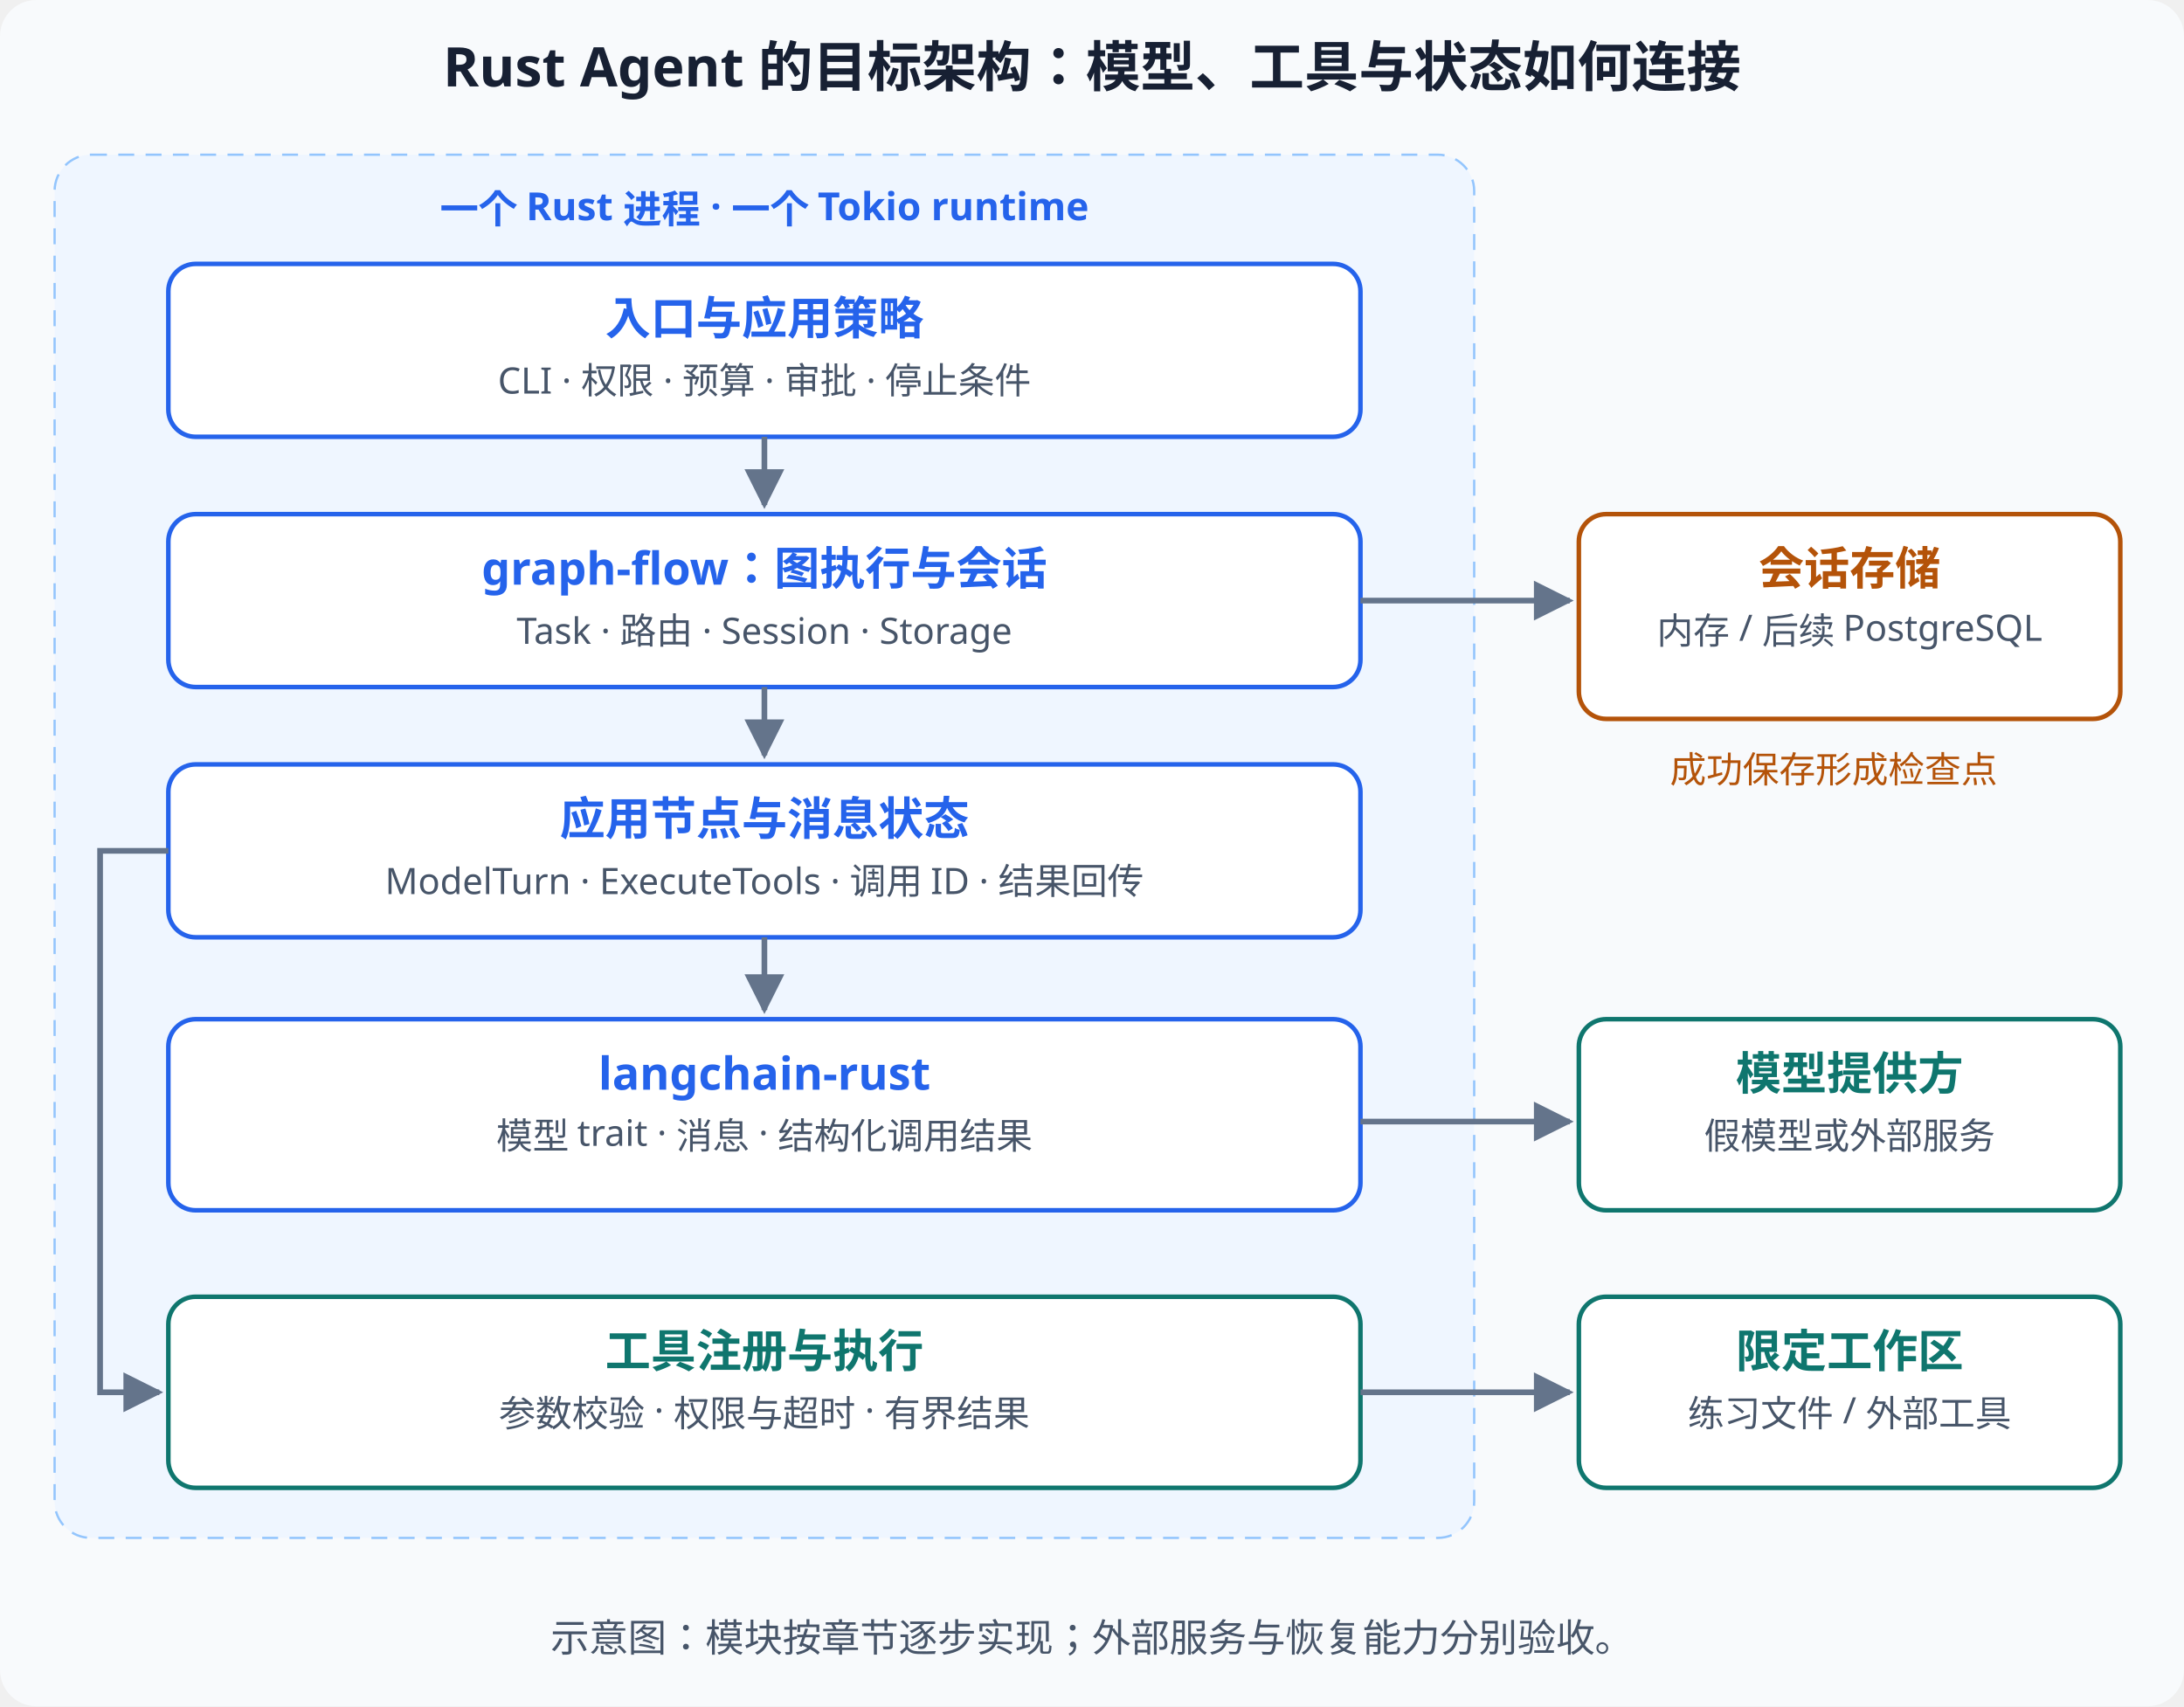
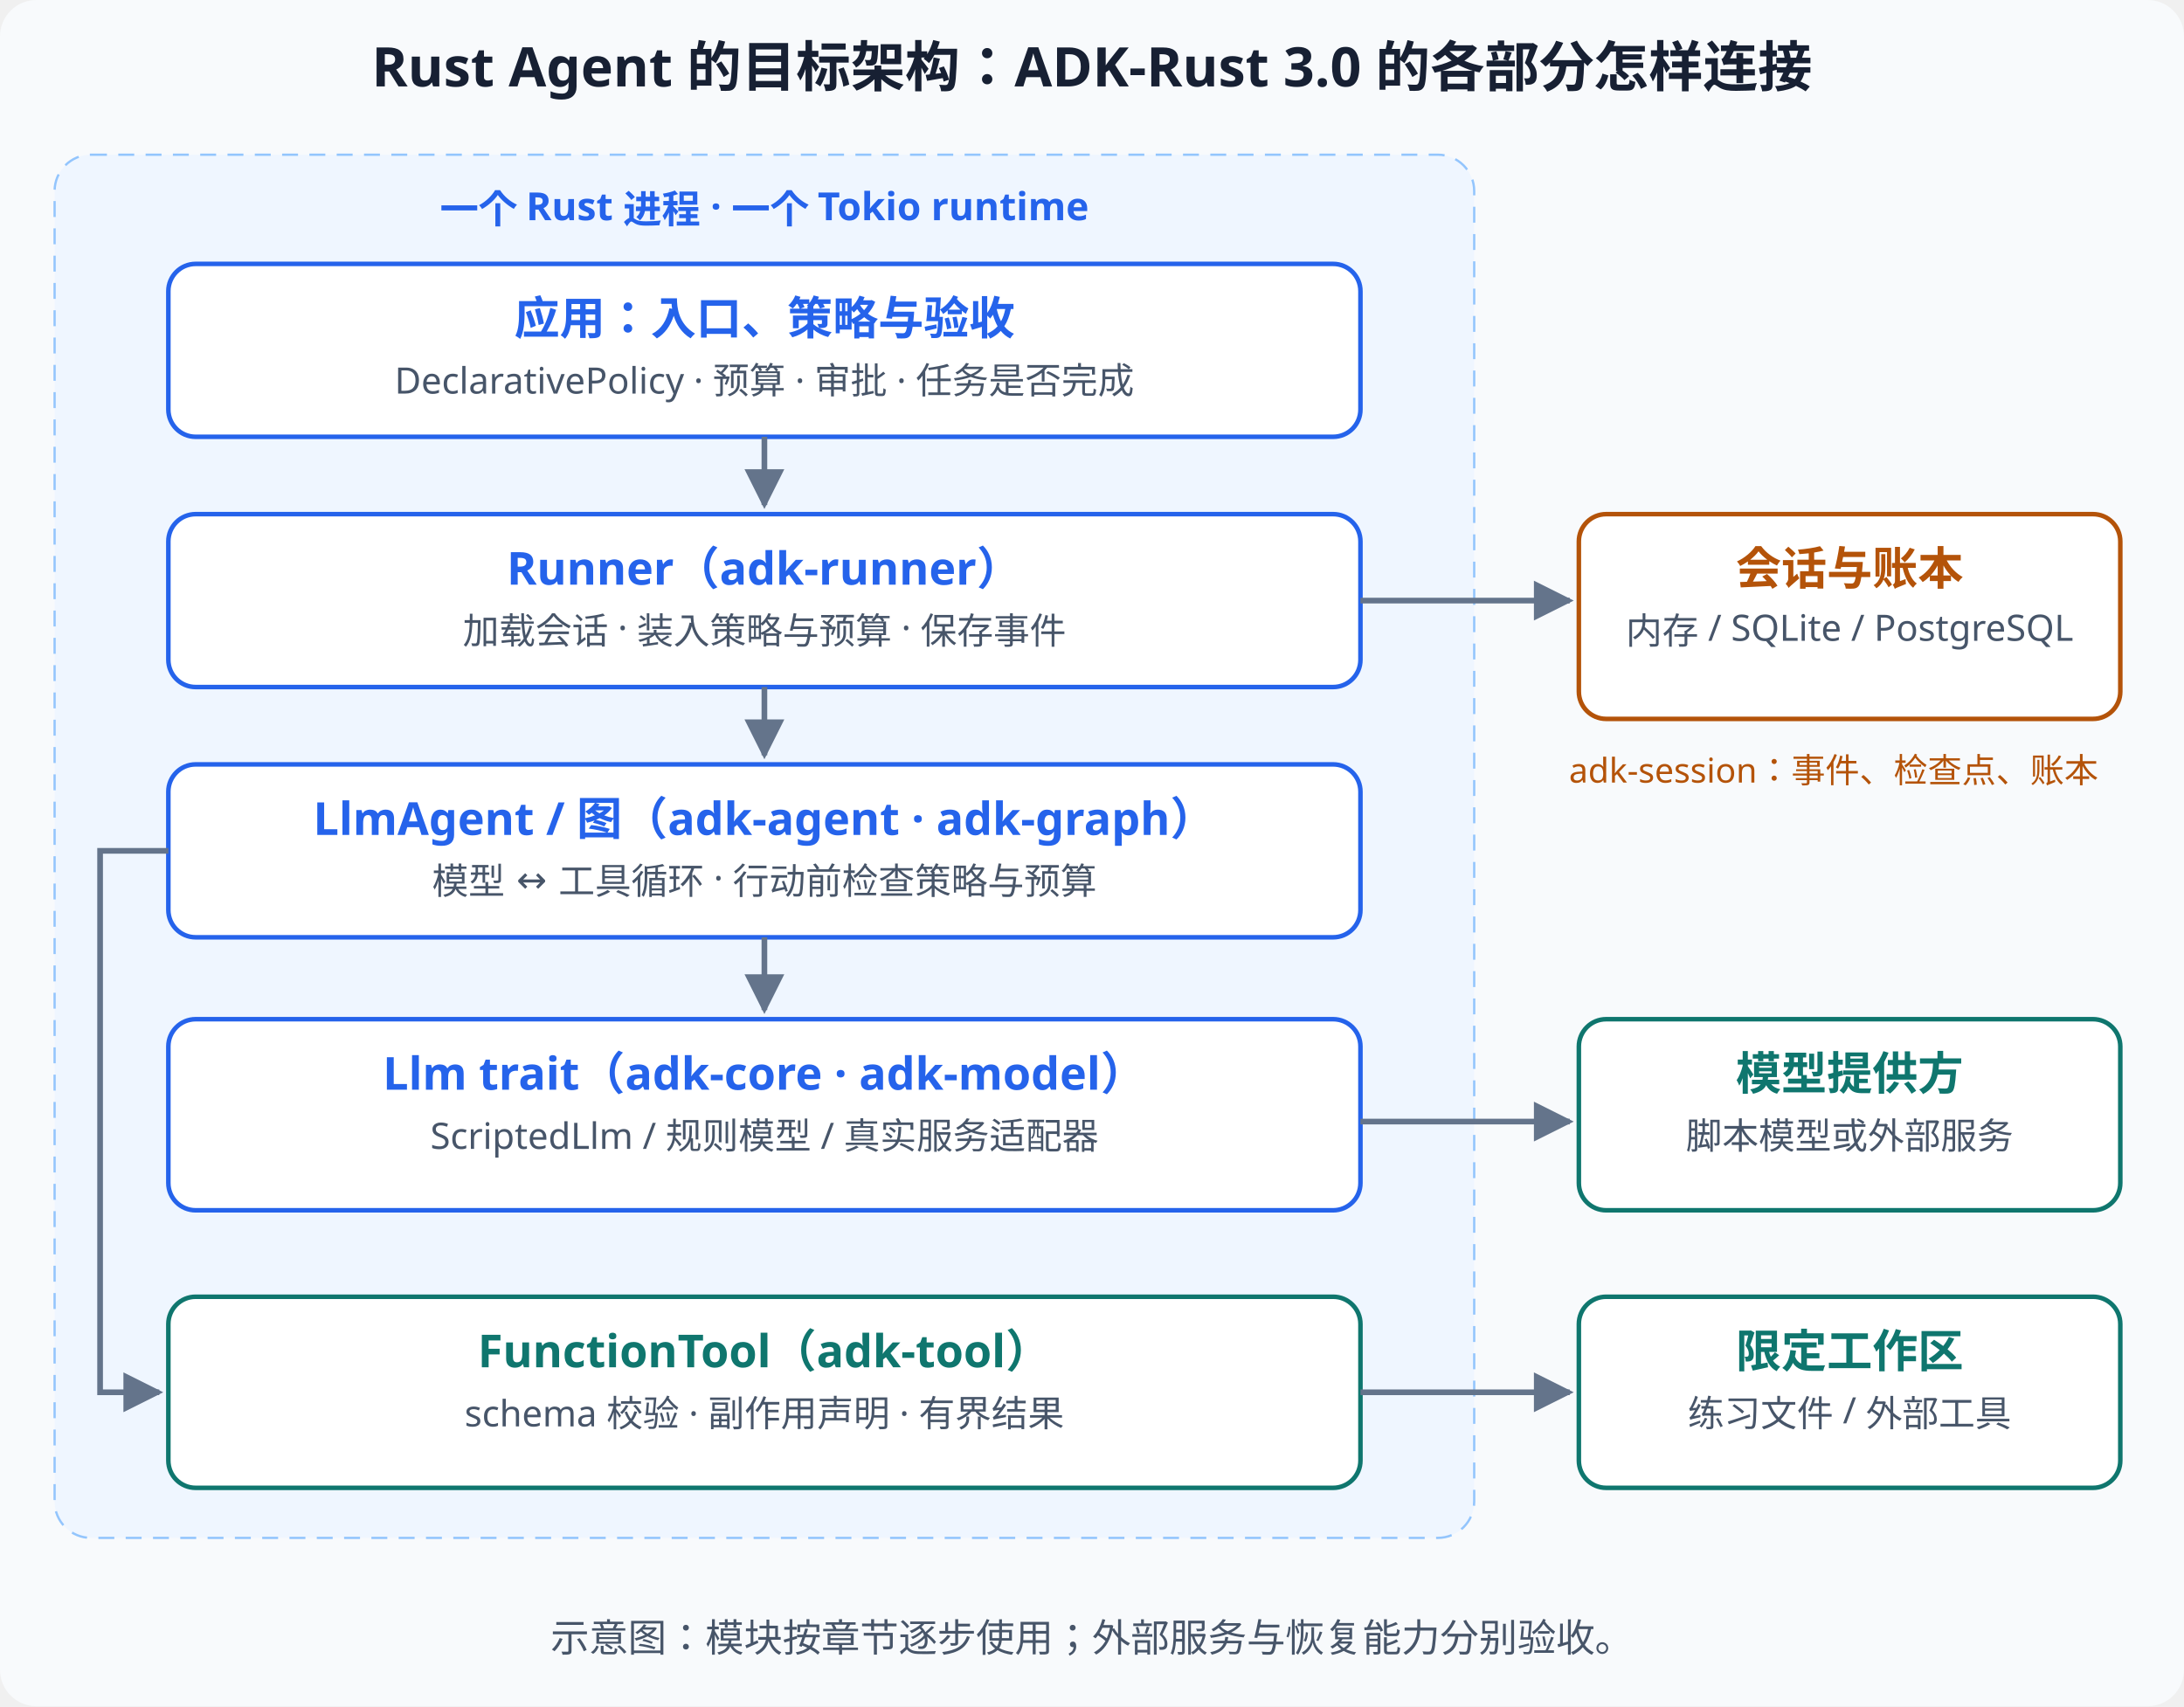
<svg xmlns="http://www.w3.org/2000/svg" width="960" height="750" viewBox="0 0 960 750" role="img" aria-labelledby="title desc">
  <defs>
    <marker id="arrow" viewBox="0 0 10 10" refX="9" refY="5" markerWidth="7" markerHeight="7" orient="auto-start-reverse">
      <path d="M0 0L10 5L0 10Z" fill="#64748b" />
    </marker>
  </defs>
  <rect width="960" height="750" rx="16" fill="#f8fafc" />
  <g font-family="PingFang SC, Microsoft YaHei, sans-serif">
-     <text x="480" y="38" text-anchor="middle" font-size="24" fill="#172033" font-weight="700">Rust Agent 的目标架构：模型、工具与状态如何连接</text>
+     <text x="480" y="38" text-anchor="middle" font-size="24" fill="#172033" font-weight="700">Rust Agent 的目标架构：ADK-Rust 3.0 的各部分怎样连接</text>
    <rect x="24" y="68" width="624" height="608" rx="16" fill="#eff6ff" stroke="#93c5fd" stroke-dasharray="7 5" />
    <text x="336" y="98" text-anchor="middle" font-size="17" fill="#2563eb" font-weight="700">一个 Rust 进程 · 一个 Tokio runtime</text>
    <rect x="74" y="116" width="524" height="76" rx="12" fill="#fff" stroke="#2563eb" stroke-width="2" />
-     <text x="336.0" y="147" text-anchor="middle" font-size="20" fill="#2563eb" font-weight="700">入口与应用策略</text>
-     <text x="336.0" y="173" text-anchor="middle" font-size="16" fill="#475569" font-weight="400">CLI · 权限 · 预算 · 审批 · 停止条件</text>
+     <text x="336.0" y="147" text-anchor="middle" font-size="20" fill="#2563eb" font-weight="700">应用：入口、策略与验收</text>
+     <text x="336.0" y="173" text-anchor="middle" font-size="16" fill="#475569" font-weight="400">DeclarativePolicy · 预算 · 审批 · 任务是否完成</text>
    <path d="M336 192 V222" fill="none" stroke="#64748b" stroke-width="2.5" marker-end="url(#arrow)" />
    <rect x="74" y="226" width="524" height="76" rx="12" fill="#fff" stroke="#2563eb" stroke-width="2" />
-     <text x="336.0" y="257" text-anchor="middle" font-size="20" fill="#2563eb" font-weight="700">graph-flow：图执行与会话</text>
-     <text x="336.0" y="283" text-anchor="middle" font-size="16" fill="#475569" font-weight="400">Task · 路由 · Session · Storage</text>
+     <text x="336.0" y="257" text-anchor="middle" font-size="20" fill="#2563eb" font-weight="700">Runner（adk-runner）</text>
+     <text x="336.0" y="283" text-anchor="middle" font-size="16" fill="#475569" font-weight="400">加载会话 · 装入策略与预算 · 保存事件</text>
    <path d="M336 302 V332" fill="none" stroke="#64748b" stroke-width="2.5" marker-end="url(#arrow)" />
    <rect x="74" y="336" width="524" height="76" rx="12" fill="#fff" stroke="#2563eb" stroke-width="2" />
-     <text x="336.0" y="367" text-anchor="middle" font-size="20" fill="#2563eb" font-weight="700">应用节点与消息状态</text>
-     <text x="336.0" y="393" text-anchor="middle" font-size="16" fill="#475569" font-weight="400">ModelTurn · ExecuteTools · 调用 ID · 结果回传</text>
+     <text x="336.0" y="367" text-anchor="middle" font-size="20" fill="#2563eb" font-weight="700">LlmAgent / 图（adk-agent · adk-graph）</text>
+     <text x="336.0" y="393" text-anchor="middle" font-size="16" fill="#475569" font-weight="400">模型 ↔ 工具循环 · 行动前检查策略与预算</text>
    <path d="M336 412 V444" fill="none" stroke="#64748b" stroke-width="2.5" marker-end="url(#arrow)" />
    <path d="M74 374 H44 V612 H70" fill="none" stroke="#64748b" stroke-width="2.5" marker-end="url(#arrow)" />
    <rect x="74" y="448" width="524" height="84" rx="12" fill="#fff" stroke="#2563eb" stroke-width="2" />
-     <text x="336.0" y="479" text-anchor="middle" font-size="20" fill="#2563eb" font-weight="700">langchain-rust</text>
-     <text x="336.0" y="505" text-anchor="middle" font-size="16" fill="#475569" font-weight="400">模型 trait · 消息 · 结构化调用结果</text>
+     <text x="336.0" y="479" text-anchor="middle" font-size="20" fill="#2563eb" font-weight="700">Llm trait（adk-core · adk-model）</text>
+     <text x="336.0" y="505" text-anchor="middle" font-size="16" fill="#475569" font-weight="400">ScriptedLlm / 规则模型 / 真实服务适配器</text>
    <rect x="74" y="570" width="524" height="84" rx="12" fill="#fff" stroke="#0f766e" stroke-width="2" />
-     <text x="336.0" y="601" text-anchor="middle" font-size="20" fill="#0f766e" font-weight="700">工具注册与执行</text>
-     <text x="336.0" y="627" text-anchor="middle" font-size="16" fill="#475569" font-weight="400">参数校验 · 权限与超时 · 有界结果</text>
+     <text x="336.0" y="601" text-anchor="middle" font-size="20" fill="#0f766e" font-weight="700">FunctionTool（adk-tool）</text>
+     <text x="336.0" y="627" text-anchor="middle" font-size="16" fill="#475569" font-weight="400">schema 校验 · 副作用声明 · 有界结果</text>
    <path d="M598 493 H690" fill="none" stroke="#64748b" stroke-width="2.5" marker-end="url(#arrow)" />
    <rect x="694" y="448" width="238" height="84" rx="12" fill="#fff" stroke="#0f766e" stroke-width="2" />
    <text x="813.0" y="479" text-anchor="middle" font-size="20" fill="#0f766e" font-weight="700">模型提供方</text>
-     <text x="813.0" y="505" text-anchor="middle" font-size="16" fill="#475569" font-weight="400">假模型或外部服务</text>
+     <text x="813.0" y="505" text-anchor="middle" font-size="16" fill="#475569" font-weight="400">脚本模型或外部服务</text>
    <path d="M598 264 H690" fill="none" stroke="#64748b" stroke-width="2.5" marker-end="url(#arrow)" />
    <rect x="694" y="226" width="238" height="90" rx="12" fill="#fff" stroke="#b45309" stroke-width="2" />
-     <text x="813.0" y="257" text-anchor="middle" font-size="20" fill="#b45309" font-weight="700">会话存储</text>
-     <text x="813.0" y="283" text-anchor="middle" font-size="16" fill="#475569" font-weight="400">内存 / 后续 PostgreSQL</text>
-     <text x="806" y="344" text-anchor="middle" font-size="16" fill="#b45309" font-weight="400">成功保存形成检查点</text>
+     <text x="813.0" y="257" text-anchor="middle" font-size="20" fill="#b45309" font-weight="700">会话与账本</text>
+     <text x="813.0" y="283" text-anchor="middle" font-size="16" fill="#475569" font-weight="400">内存 / SQLite / PostgreSQL</text>
+     <text x="806" y="344" text-anchor="middle" font-size="15" fill="#b45309" font-weight="400">adk-session：事件、检查点、账本</text>
    <path d="M598 612 H690" fill="none" stroke="#64748b" stroke-width="2.5" marker-end="url(#arrow)" />
    <rect x="694" y="570" width="238" height="84" rx="12" fill="#fff" stroke="#0f766e" stroke-width="2" />
    <text x="813.0" y="601" text-anchor="middle" font-size="20" fill="#0f766e" font-weight="700">限定工作区</text>
    <text x="813.0" y="627" text-anchor="middle" font-size="16" fill="#475569" font-weight="400">练习文件 / 外部工具</text>
-     <text x="480" y="726" text-anchor="middle" font-size="17" fill="#475569" font-weight="400">示意图：模块按章节逐步实现；外部服务与恢复能力分别验收。</text>
+     <text x="480" y="726" text-anchor="middle" font-size="17" fill="#475569" font-weight="400">示意图：模块按章节逐步使用；外部服务与恢复能力分别验收。</text>
  </g>
</svg>
